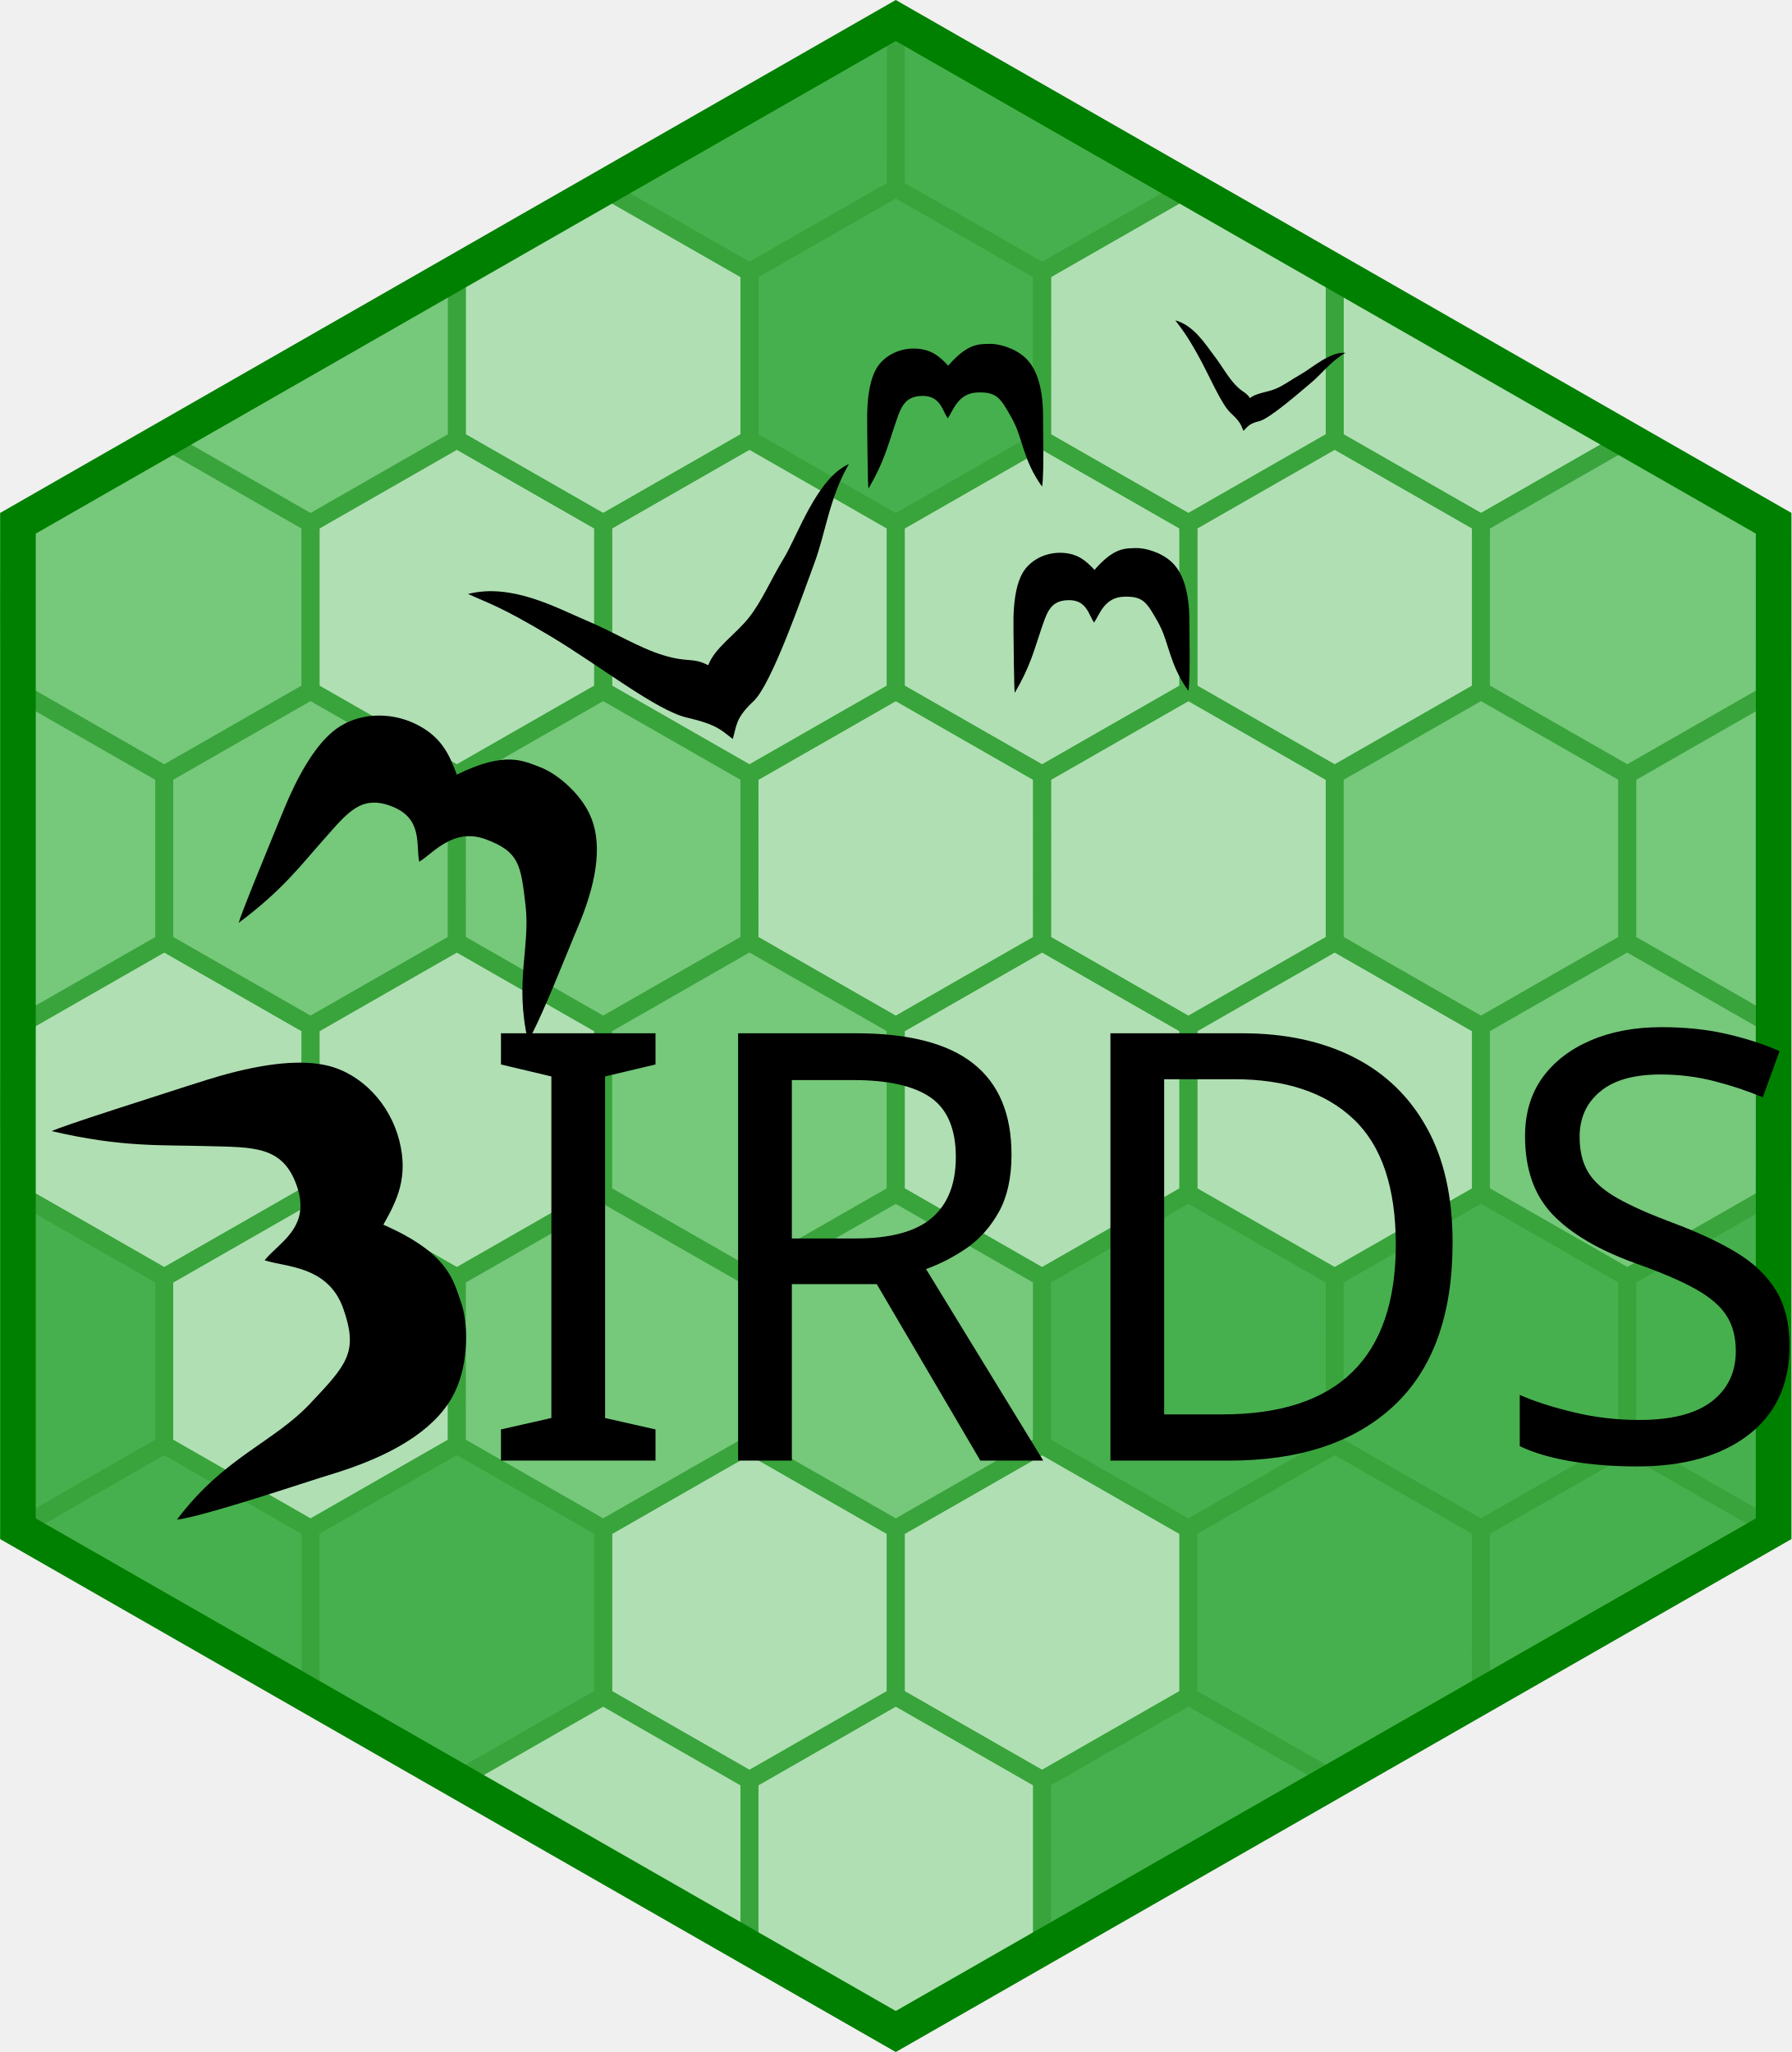
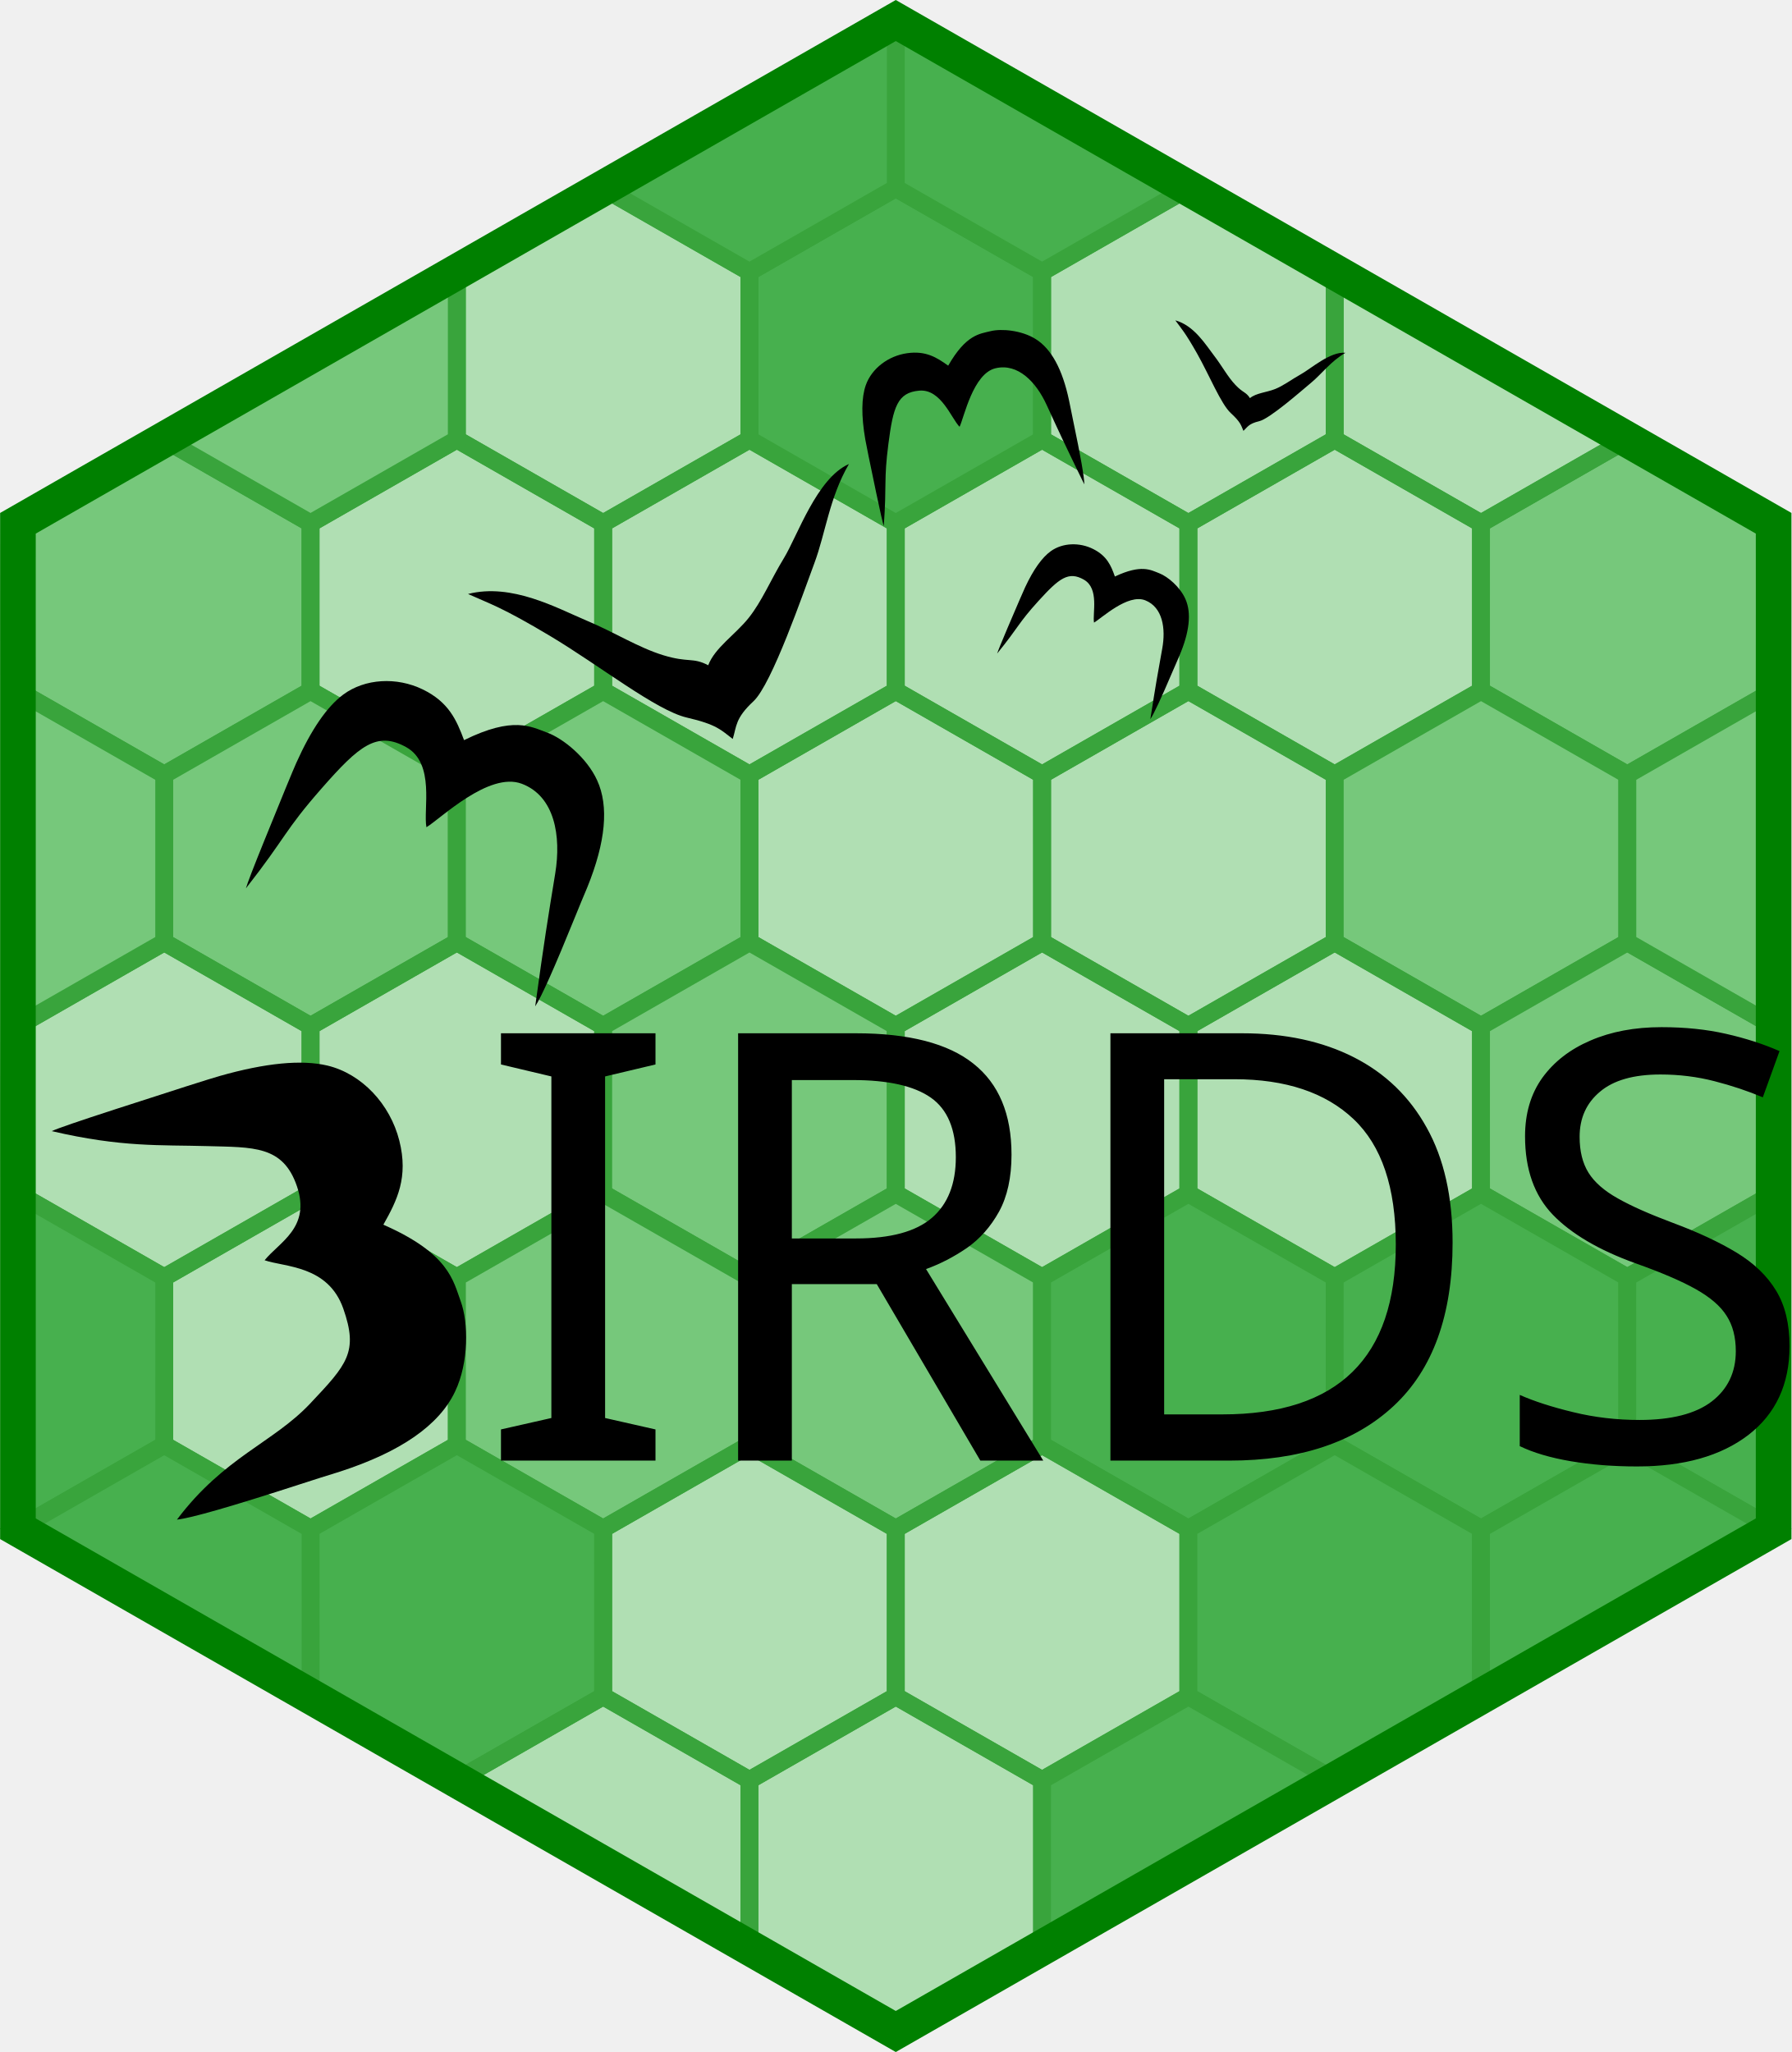
<svg xmlns="http://www.w3.org/2000/svg" width="100.544mm" height="115.174mm" viewBox="0 0 100.544 115.174" version="1.1" id="svg8">
  <defs id="defs2" />
  <g id="layer1" transform="translate(-44.54862,-54.70327)">
    <path id="path9314-2-85-9" d="m 94.821,55.856 -16.422,9.406 -4.106,2.35 -4.105,2.353 -16.422,9.406 -4.106,2.35 -4.105,2.353 -10e-4,4.703 10e-4,4.703 V 112.29 l -10e-4,4.703 10e-4,4.703 v 18.812 l 16.422,9.406 4.105,2.352 4.106,2.351 16.422,9.406 4.105,2.352 4.106,2.351 4.106,-2.351 4.105,-2.352 16.422,-9.406 4.106,-2.351 4.105,-2.352 16.422,-9.406 v -18.812 l 0.002,-4.703 -0.002,-4.703 V 93.479 l 0.002,-4.703 -0.002,-4.703 -4.105,-2.353 -4.106,-2.35 -16.422,-9.406 -4.105,-2.353 -4.106,-2.35 z" style="fill:#ffffff;fill-opacity:1;stroke:none;stroke-width:2;stroke-miterlimit:4;stroke-dasharray:none;stroke-dashoffset:0;stroke-opacity:1" />
    <g id="layer1-8" transform="translate(-19.31496,40.71181)">
      <path style="fill:#6bc471;fill-opacity:0.834;stroke:#008000;stroke-width:6;stroke-miterlimit:4;stroke-dasharray:none;stroke-dashoffset:0;stroke-opacity:1" id="path9314-2" d="m 163.402,71.692 -14.159,24.538 -14.171,24.532 -28.331,0.007 -28.331,-0.007 L 64.239,96.23 50.08,71.692 64.239,47.153 78.41,22.622 l 28.331,-0.007 28.331,0.007 14.171,24.532 z" transform="matrix(0.1449149,-0.083,0.08366665,0.1437602,51.61388,46.61714)" />
      <path style="fill:none;fill-opacity:1;stroke:#008000;stroke-width:6;stroke-miterlimit:4;stroke-dasharray:none;stroke-dashoffset:0;stroke-opacity:1" id="path9314-2-1" d="m 163.402,71.692 -14.159,24.538 -14.171,24.532 -28.331,0.007 -28.331,-0.007 L 64.239,96.23 50.08,71.692 64.239,47.153 78.41,22.622 l 28.331,-0.007 28.331,0.007 14.171,24.532 z" transform="matrix(0.1449149,-0.083,0.08366665,0.1437602,68.03597,46.61714)" />
      <path style="fill:none;fill-opacity:1;stroke:#008000;stroke-width:6;stroke-miterlimit:4;stroke-dasharray:none;stroke-dashoffset:0;stroke-opacity:1" id="path9314-2-4" d="m 163.402,71.692 -14.159,24.538 -14.171,24.532 -28.331,0.007 -28.331,-0.007 L 64.239,96.23 50.08,71.692 64.239,47.153 78.41,22.622 l 28.331,-0.007 28.331,0.007 14.171,24.532 z" transform="matrix(0.1449149,-0.083,0.08366665,0.1437602,84.45805,46.61714)" />
      <path style="fill:none;fill-opacity:1;stroke:#008000;stroke-width:6;stroke-miterlimit:4;stroke-dasharray:none;stroke-dashoffset:0;stroke-opacity:1" id="path9314-2-0" d="m 163.402,71.692 -14.159,24.538 -14.171,24.532 -28.331,0.007 -28.331,-0.007 L 64.239,96.23 50.08,71.692 64.239,47.153 78.41,22.622 l 28.331,-0.007 28.331,0.007 14.171,24.532 z" transform="matrix(0.1449149,-0.083,0.08366665,0.1437602,100.8801,46.61714)" />
      <path style="fill:none;fill-opacity:1;stroke:#008000;stroke-width:6;stroke-miterlimit:4;stroke-dasharray:none;stroke-dashoffset:0;stroke-opacity:1" id="path9314-2-8" d="m 163.402,71.692 -14.159,24.538 -14.171,24.532 -28.331,0.007 -28.331,-0.007 L 64.239,96.23 50.08,71.692 64.239,47.153 78.41,22.622 l 28.331,-0.007 28.331,0.007 14.171,24.532 z" transform="matrix(0.1449149,-0.083,0.08366665,0.1437602,117.3022,46.61714)" />
      <path style="fill:#6bc471;fill-opacity:0.834;stroke:#008000;stroke-width:6;stroke-miterlimit:4;stroke-dasharray:none;stroke-dashoffset:0;stroke-opacity:1" id="path9314-2-7" d="m 163.402,71.692 -14.159,24.538 -14.171,24.532 -28.331,0.007 -28.331,-0.007 L 64.239,96.23 50.08,71.692 64.239,47.153 78.41,22.622 l 28.331,-0.007 28.331,0.007 14.171,24.532 z" transform="matrix(0.1449149,-0.083,0.08366665,0.1437602,133.7243,46.61714)" />
      <path style="fill:#6bc471;fill-opacity:0.834;stroke:#008000;stroke-width:6;stroke-miterlimit:4;stroke-dasharray:none;stroke-dashoffset:0;stroke-opacity:1" id="path9314-2-5" d="m 163.402,71.692 -14.159,24.538 -14.171,24.532 -28.331,0.007 -28.331,-0.007 L 64.239,96.23 50.08,71.692 64.239,47.153 78.41,22.622 l 28.331,-0.007 28.331,0.007 14.171,24.532 z" transform="matrix(0.1449149,-0.083,0.08366665,0.1437602,59.82493,60.72576)" />
      <path style="fill:#6bc471;fill-opacity:0.834;stroke:#008000;stroke-width:6;stroke-miterlimit:4;stroke-dasharray:none;stroke-dashoffset:0;stroke-opacity:1" id="path9314-2-1-3" d="m 163.402,71.692 -14.159,24.538 -14.171,24.532 -28.331,0.007 -28.331,-0.007 L 64.239,96.23 50.08,71.692 64.239,47.153 78.41,22.622 l 28.331,-0.007 28.331,0.007 14.171,24.532 z" transform="matrix(0.1449149,-0.083,0.08366665,0.1437602,76.24702,60.72576)" />
      <path style="fill:none;fill-opacity:1;stroke:#008000;stroke-width:6;stroke-miterlimit:4;stroke-dasharray:none;stroke-dashoffset:0;stroke-opacity:1" id="path9314-2-4-3" d="m 163.402,71.692 -14.159,24.538 -14.171,24.532 -28.331,0.007 -28.331,-0.007 L 64.239,96.23 50.08,71.692 64.239,47.153 78.41,22.622 l 28.331,-0.007 28.331,0.007 14.171,24.532 z" transform="matrix(0.1449149,-0.083,0.08366665,0.1437602,92.6691,60.72576)" />
      <path style="fill:none;fill-opacity:1;stroke:#008000;stroke-width:6;stroke-miterlimit:4;stroke-dasharray:none;stroke-dashoffset:0;stroke-opacity:1" id="path9314-2-0-9" d="m 163.402,71.692 -14.159,24.538 -14.171,24.532 -28.331,0.007 -28.331,-0.007 L 64.239,96.23 50.08,71.692 64.239,47.153 78.41,22.622 l 28.331,-0.007 28.331,0.007 14.171,24.532 z" transform="matrix(0.1449149,-0.083,0.08366665,0.1437602,109.0912,60.72576)" />
      <path style="fill:#6bc471;fill-opacity:0.834;stroke:#008000;stroke-width:6;stroke-miterlimit:4;stroke-dasharray:none;stroke-dashoffset:0;stroke-opacity:1" id="path9314-2-8-9" d="m 163.402,71.692 -14.159,24.538 -14.171,24.532 -28.331,0.007 -28.331,-0.007 L 64.239,96.23 50.08,71.692 64.239,47.153 78.41,22.622 l 28.331,-0.007 28.331,0.007 14.171,24.532 z" transform="matrix(0.1449149,-0.083,0.08366665,0.1437602,125.5133,60.72576)" />
      <path style="fill:none;fill-opacity:1;stroke:#008000;stroke-width:6;stroke-miterlimit:4;stroke-dasharray:none;stroke-dashoffset:0;stroke-opacity:1" id="path9314-2-9" d="m 163.402,71.692 -14.159,24.538 -14.171,24.532 -28.331,0.007 -28.331,-0.007 L 64.239,96.23 50.08,71.692 64.239,47.153 78.41,22.622 l 28.331,-0.007 28.331,0.007 14.171,24.532 z" transform="matrix(0.1449149,-0.083,0.08366665,0.1437602,51.61388,74.83439)" />
      <path style="fill:none;fill-opacity:1;stroke:#008000;stroke-width:6;stroke-miterlimit:4;stroke-dasharray:none;stroke-dashoffset:0;stroke-opacity:1" id="path9314-2-1-35" d="m 163.402,71.692 -14.159,24.538 -14.171,24.532 -28.331,0.007 -28.331,-0.007 L 64.239,96.23 50.08,71.692 64.239,47.153 78.41,22.622 l 28.331,-0.007 28.331,0.007 14.171,24.532 z" transform="matrix(0.1449149,-0.083,0.08366665,0.1437602,68.03596,74.83439)" />
      <path style="fill:#6bc471;fill-opacity:0.834;stroke:#008000;stroke-width:6;stroke-miterlimit:4;stroke-dasharray:none;stroke-dashoffset:0;stroke-opacity:1" id="path9314-2-4-6" d="m 163.402,71.692 -14.159,24.538 -14.171,24.532 -28.331,0.007 -28.331,-0.007 L 64.239,96.23 50.08,71.692 64.239,47.153 78.41,22.622 l 28.331,-0.007 28.331,0.007 14.171,24.532 z" transform="matrix(0.1449149,-0.083,0.08366665,0.1437602,84.45805,74.83439)" />
      <path style="fill:none;fill-opacity:1;stroke:#008000;stroke-width:6;stroke-miterlimit:4;stroke-dasharray:none;stroke-dashoffset:0;stroke-opacity:1" id="path9314-2-0-91" d="m 163.402,71.692 -14.159,24.538 -14.171,24.532 -28.331,0.007 -28.331,-0.007 L 64.239,96.23 50.08,71.692 64.239,47.153 78.41,22.622 l 28.331,-0.007 28.331,0.007 14.171,24.532 z" transform="matrix(0.1449149,-0.083,0.08366665,0.1437602,100.8801,74.83439)" />
      <path style="fill:none;fill-opacity:1;stroke:#008000;stroke-width:6;stroke-miterlimit:4;stroke-dasharray:none;stroke-dashoffset:0;stroke-opacity:1" id="path9314-2-8-6" d="m 163.402,71.692 -14.159,24.538 -14.171,24.532 -28.331,0.007 -28.331,-0.007 L 64.239,96.23 50.08,71.692 64.239,47.153 78.41,22.622 l 28.331,-0.007 28.331,0.007 14.171,24.532 z" transform="matrix(0.1449149,-0.083,0.08366665,0.1437602,117.3022,74.83439)" />
      <path style="fill:#6bc471;fill-opacity:0.834;stroke:#008000;stroke-width:6;stroke-miterlimit:4;stroke-dasharray:none;stroke-dashoffset:0;stroke-opacity:1" id="path9314-2-7-0" d="m 163.402,71.692 -14.159,24.538 -14.171,24.532 -28.331,0.007 -28.331,-0.007 L 64.239,96.23 50.08,71.692 64.239,47.153 78.41,22.622 l 28.331,-0.007 28.331,0.007 14.171,24.532 z" transform="matrix(0.1449149,-0.083,0.08366665,0.1437602,133.7243,74.83439)" />
      <path style="fill:none;fill-opacity:1;stroke:#008000;stroke-width:6;stroke-miterlimit:4;stroke-dasharray:none;stroke-dashoffset:0;stroke-opacity:1" id="path9314-2-46" d="m 163.402,71.692 -14.159,24.538 -14.171,24.532 -28.331,0.007 -28.331,-0.007 L 64.239,96.23 50.08,71.692 64.239,47.153 78.41,22.622 l 28.331,-0.007 28.331,0.007 14.171,24.532 z" transform="matrix(0.1449149,-0.083,0.08366665,0.1437602,59.82493,88.94301)" />
      <path style="fill:#6bc471;fill-opacity:0.834;stroke:#008000;stroke-width:6;stroke-miterlimit:4;stroke-dasharray:none;stroke-dashoffset:0;stroke-opacity:1" id="path9314-2-1-8" d="m 163.402,71.692 -14.159,24.538 -14.171,24.532 -28.331,0.007 -28.331,-0.007 L 64.239,96.23 50.08,71.692 64.239,47.153 78.41,22.622 l 28.331,-0.007 28.331,0.007 14.171,24.532 z" transform="matrix(0.1449149,-0.083,0.08366665,0.1437602,76.24701,88.94301)" />
      <path style="fill:#6bc471;fill-opacity:0.834;stroke:#008000;stroke-width:6;stroke-miterlimit:4;stroke-dasharray:none;stroke-dashoffset:0;stroke-opacity:1" id="path9314-2-4-1" d="m 163.402,71.692 -14.159,24.538 -14.171,24.532 -28.331,0.007 -28.331,-0.007 L 64.239,96.23 50.08,71.692 64.239,47.153 78.41,22.622 l 28.331,-0.007 28.331,0.007 14.171,24.532 z" transform="matrix(0.1449149,-0.083,0.08366665,0.1437602,92.6691,88.94301)" />
      <path style="fill:#1e9a26;fill-opacity:1;stroke:#008000;stroke-width:6;stroke-miterlimit:4;stroke-dasharray:none;stroke-dashoffset:0;stroke-opacity:1" id="path9314-2-0-2" d="m 163.402,71.692 -14.159,24.538 -14.171,24.532 -28.331,0.007 -28.331,-0.007 L 64.239,96.23 50.08,71.692 64.239,47.153 78.41,22.622 l 28.331,-0.007 28.331,0.007 14.171,24.532 z" transform="matrix(0.1449149,-0.083,0.08366665,0.1437602,109.0912,88.94301)" />
      <path style="fill:#1e9a26;fill-opacity:1;stroke:#008000;stroke-width:6;stroke-miterlimit:4;stroke-dasharray:none;stroke-dashoffset:0;stroke-opacity:1" id="path9314-2-8-67" d="m 163.402,71.692 -14.159,24.538 -14.171,24.532 -28.331,0.007 -28.331,-0.007 L 64.239,96.23 50.08,71.692 64.239,47.153 78.41,22.622 l 28.331,-0.007 28.331,0.007 14.171,24.532 z" transform="matrix(0.1449149,-0.083,0.08366665,0.1437602,125.5133,88.94301)" />
      <path style="fill:#1e9a26;fill-opacity:1;stroke:#008000;stroke-width:6;stroke-miterlimit:4;stroke-dasharray:none;stroke-dashoffset:0;stroke-opacity:1" id="path9314-2-1-7" d="m 163.402,71.692 -14.159,24.538 -14.171,24.532 -28.331,0.007 -28.331,-0.007 L 64.239,96.23 50.08,71.692 64.239,47.153 78.41,22.622 l 28.331,-0.007 28.331,0.007 14.171,24.532 z" transform="matrix(0.1449149,-0.083,0.08366665,0.1437602,68.03597,103.0516)" />
      <path style="fill:none;fill-opacity:1;stroke:#008000;stroke-width:6;stroke-miterlimit:4;stroke-dasharray:none;stroke-dashoffset:0;stroke-opacity:1" id="path9314-2-4-4" d="m 163.402,71.692 -14.159,24.538 -14.171,24.532 -28.331,0.007 -28.331,-0.007 L 64.239,96.23 50.08,71.692 64.239,47.153 78.41,22.622 l 28.331,-0.007 28.331,0.007 14.171,24.532 z" transform="matrix(0.1449149,-0.083,0.08366665,0.1437602,84.45806,103.0516)" />
      <path style="fill:none;fill-opacity:1;stroke:#008000;stroke-width:6;stroke-miterlimit:4;stroke-dasharray:none;stroke-dashoffset:0;stroke-opacity:1" id="path9314-2-0-6" d="m 163.402,71.692 -14.159,24.538 -14.171,24.532 -28.331,0.007 -28.331,-0.007 L 64.239,96.23 50.08,71.692 64.239,47.153 78.41,22.622 l 28.331,-0.007 28.331,0.007 14.171,24.532 z" transform="matrix(0.1449149,-0.083,0.08366665,0.1437602,100.8801,103.0516)" />
      <path style="fill:#1e9a26;fill-opacity:1;stroke:#008000;stroke-width:6;stroke-miterlimit:4;stroke-dasharray:none;stroke-dashoffset:0;stroke-opacity:1" id="path9314-2-8-3" d="m 163.402,71.692 -14.159,24.538 -14.171,24.532 -28.331,0.007 -28.331,-0.007 L 64.239,96.23 50.08,71.692 64.239,47.153 78.41,22.622 l 28.331,-0.007 28.331,0.007 14.171,24.532 z" transform="matrix(0.1449149,-0.083,0.08366665,0.1437602,117.3022,103.0516)" />
      <path style="fill:none;fill-opacity:1;stroke:#008000;stroke-width:6;stroke-miterlimit:4;stroke-dasharray:none;stroke-dashoffset:0;stroke-opacity:1" id="path9314-2-1-7-5" d="m 163.402,71.692 -14.159,24.538 -14.171,24.532 -28.331,0.007 -28.331,-0.007 L 64.239,96.23 50.08,71.692 64.239,47.153 78.41,22.622 l 28.331,-0.007 28.331,0.007 14.171,24.532 z" transform="matrix(0.1449149,-0.083,0.08366665,0.1437602,92.66911,117.1603)" />
      <path style="fill:#1e9a26;fill-opacity:1;stroke:#008000;stroke-width:6;stroke-miterlimit:4;stroke-dasharray:none;stroke-dashoffset:0;stroke-opacity:1" id="path9314-2-0-6-1" d="m 163.402,71.692 -14.159,24.538 -14.171,24.532 -28.331,0.007 -28.331,-0.007 L 64.239,96.23 50.08,71.692 64.239,47.153 78.41,22.622 l 28.331,-0.007 28.331,0.007 14.171,24.532 z" transform="matrix(0.1449149,-0.083,0.08366665,0.1437602,92.6691,32.50851)" />
      <path style="fill:none;fill-opacity:1;stroke:#008000;stroke-width:6;stroke-miterlimit:4;stroke-dasharray:none;stroke-dashoffset:0;stroke-opacity:1" id="path9314-2-8-3-3" d="m 163.402,71.692 -14.159,24.538 -14.171,24.532 -28.331,0.007 -28.331,-0.007 L 64.239,96.23 50.08,71.692 64.239,47.153 78.41,22.622 l 28.331,-0.007 28.331,0.007 14.171,24.532 z" transform="matrix(0.1449149,-0.083,0.08366665,0.1437602,109.0912,32.50851)" />
      <path style="fill:#1e9a26;fill-opacity:1;stroke:#008000;stroke-width:1;stroke-miterlimit:4;stroke-dasharray:none;stroke-dashoffset:0;stroke-opacity:1" d="m 130.558,24.55 -4.105,2.352 -4.106,2.35 -4.106,-2.35 -4.105,-2.352 -0.001,-4.703 0.001,-4.703 z" id="path9314-2-1-7-4" />
      <path style="fill:none;fill-opacity:1;stroke:#008000;stroke-width:6;stroke-miterlimit:4;stroke-dasharray:none;stroke-dashoffset:0;stroke-opacity:1" id="path9314-2-7-4-7" d="m 163.402,71.692 -14.159,24.538 -14.171,24.532 -28.331,0.007 -28.331,-0.007 L 64.239,96.23 50.08,71.692 64.239,47.153 78.41,22.622 l 28.331,-0.007 28.331,0.007 14.171,24.532 z" transform="matrix(0.1449149,-0.083,0.08366665,0.1437602,76.24702,32.50851)" />
      <path style="fill:#1e9a26;fill-opacity:1;stroke:#008000;stroke-width:1;stroke-miterlimit:4;stroke-dasharray:none;stroke-dashoffset:0;stroke-opacity:1" d="m 97.714,24.55 4.105,2.352 4.106,2.35 4.106,-2.35 4.105,-2.352 10e-4,-4.703 -10e-4,-4.703 z" id="path9314-2-1-7-4-8" />
      <path style="fill:none;fill-opacity:1;stroke:#008000;stroke-width:1;stroke-miterlimit:4;stroke-dasharray:none;stroke-dashoffset:0;stroke-opacity:1" d="m 155.191,38.658 -4.105,2.352 -4.106,2.35 -4.106,-2.35 -4.105,-2.352 -10e-4,-4.703 10e-4,-4.703 z" id="path9314-2-1-7-4-3" />
      <path style="fill:#6bc471;fill-opacity:0.834;stroke:#008000;stroke-width:1;stroke-miterlimit:4;stroke-dasharray:none;stroke-dashoffset:0;stroke-opacity:1" d="m 73.08,38.658 4.105,2.352 4.106,2.35 4.106,-2.35 4.105,-2.352 10e-4,-4.703 -10e-4,-4.703 z" id="path9314-2-1-7-4-8-3" />
      <path style="fill:#6bc471;fill-opacity:0.834;stroke:#008000;stroke-width:1;stroke-miterlimit:4;stroke-dasharray:none;stroke-dashoffset:0;stroke-opacity:1" d="m 73.08,57.47 0.001,4.703 -0.001,4.703 -4.105,2.352 -4.106,2.35 V 52.767 l 4.106,2.35 z" id="path9314-2-4-4-15-1" />
      <path style="fill:#1e9a26;fill-opacity:1;stroke:#008000;stroke-width:1;stroke-miterlimit:4;stroke-dasharray:none;stroke-dashoffset:0;stroke-opacity:1" d="m 73.08,85.687 0.001,4.703 -0.001,4.703 -4.105,2.352 -4.106,2.35 V 80.984 l 4.106,2.35 z" id="path9314-2-4-4-15-6" />
      <path style="fill:#6bc471;fill-opacity:0.834;stroke:#008000;stroke-width:1;stroke-miterlimit:4;stroke-dasharray:none;stroke-dashoffset:0;stroke-opacity:1" d="m 155.191,57.47 -10e-4,4.703 10e-4,4.703 4.105,2.352 4.106,2.35 v -18.811 l -4.106,2.35 z" id="path9314-2-4-4-15-4-8" />
      <path style="fill:#1e9a26;fill-opacity:1;stroke:#008000;stroke-width:1;stroke-miterlimit:4;stroke-dasharray:none;stroke-dashoffset:0;stroke-opacity:1" d="m 155.191,85.687 -10e-4,4.703 10e-4,4.703 4.105,2.352 4.106,2.35 v -18.811 l -4.106,2.35 z" id="path9314-2-4-4-15-4-5" />
      <path style="fill:#1e9a26;fill-opacity:1;stroke:#008000;stroke-width:1;stroke-miterlimit:4;stroke-dasharray:none;stroke-dashoffset:0;stroke-opacity:1" d="m 163.402,99.796 -4.105,-2.352 -4.106,-2.35 -4.106,2.35 -4.105,2.352 -10e-4,4.703 10e-4,4.703 z" id="path9314-2-1-7-4-8-5-3" />
      <path style="fill:#1e9a26;fill-opacity:1;stroke:#008000;stroke-width:1;stroke-miterlimit:4;stroke-dasharray:none;stroke-dashoffset:0;stroke-opacity:1" d="m 138.769,113.904 -4.105,-2.352 -4.106,-2.35 -4.106,2.35 -4.105,2.352 -0.001,4.703 0.001,4.703 z" id="path9314-2-1-7-4-8-5-3-2" />
      <path style="fill:#1e9a26;fill-opacity:1;stroke:#008000;stroke-width:1;stroke-miterlimit:4;stroke-dasharray:none;stroke-dashoffset:0;stroke-opacity:1" d="m 64.869,99.796 4.105,-2.352 4.106,-2.35 4.106,2.35 4.105,2.352 0.001,4.703 -0.001,4.703 z" id="path9314-2-1-7-4-8-5-8" />
      <path style="fill:none;fill-opacity:1;stroke:#008000;stroke-width:1;stroke-miterlimit:4;stroke-dasharray:none;stroke-dashoffset:0;stroke-opacity:1" d="m 89.503,113.904 4.105,-2.352 4.106,-2.35 4.106,2.35 4.105,2.352 0.001,4.703 -0.001,4.703 z" id="path9314-2-1-7-4-8-5-88" />
      <path style="fill:#6bc471;fill-opacity:0.533;stroke:#008000;stroke-width:2;stroke-miterlimit:4;stroke-dasharray:none;stroke-dashoffset:0;stroke-opacity:1" d="m 114.136,15.144 -16.422,9.406 -4.106,2.35 -4.105,2.353 -16.422,9.406 -4.106,2.35 -4.105,2.353 -10e-4,4.703 10e-4,4.703 v 18.811 l -10e-4,4.703 10e-4,4.703 v 18.812 l 16.422,9.406 4.105,2.352 4.106,2.351 16.422,9.406 4.105,2.352 4.106,2.351 4.106,-2.351 4.105,-2.352 16.422,-9.406 4.106,-2.351 4.105,-2.352 16.422,-9.406 V 80.984 l 0.002,-4.703 -0.002,-4.703 V 52.767 l 0.002,-4.703 -0.002,-4.703 -4.105,-2.353 -4.106,-2.35 -16.422,-9.406 -4.105,-2.353 -4.106,-2.35 z" id="path9314-2-85" />
    </g>
    <text id="text13482-7" y="136.684" x="71.319" style="font-style:normal;font-weight:normal;font-size:20.994px;line-height:1.25;font-family:sans-serif;letter-spacing:0px;word-spacing:0px;fill:#000000;fill-opacity:1;stroke:none;stroke-width:0.525" xml:space="preserve">
      <tspan style="font-style:normal;font-variant:normal;font-weight:normal;font-stretch:normal;font-size:33.59px;font-family:'Berlin Sans FB Demi';-inkscape-font-specification:'Berlin Sans FB Demi';fill:#000000;stroke-width:0.525" y="136.684" x="71.319" id="tspan13480-4">IRDS</tspan>
    </text>
    <path d="m 59.399,125.438 c 0.817,-1.013 2.6,-1.832 1.818,-4.142 -0.782,-2.31 -2.455,-2.191 -5.051,-2.265 -2.597,-0.074 -4.78,0.079 -8.714,-0.841 0.329,-0.153 1.527,-0.565 3.593,-1.235 3.312,-1.075 5.252,-1.694 5.82,-1.855 2.585,-0.736 4.604,-0.932 6.058,-0.589 1.93,0.464 3.519,2.161 4.037,4.216 0.518,2.055 -0.121,3.342 -0.897,4.716 3.694,1.622 3.918,3.138 4.345,4.309 0.427,1.171 0.465,3.416 -0.322,5.06 -0.892,1.885 -3.046,3.382 -6.462,4.491 -0.796,0.245 -1.401,0.437 -2.232,0.707 -3.832,1.244 -6.136,1.906 -6.913,1.986 2.659,-3.529 5.389,-4.302 7.473,-6.511 2.084,-2.209 2.718,-2.894 1.863,-5.331 -0.856,-2.437 -3.286,-2.325 -4.415,-2.715 z" style="font-style:normal;font-variant:normal;font-weight:normal;font-stretch:normal;font-size:10.583px;line-height:125%;font-family:'Berlin Sans FB Demi';-inkscape-font-specification:'Berlin Sans FB Demi';letter-spacing:0px;word-spacing:0px;fill:#000000;fill-opacity:1;stroke:none;stroke-width:0.838px;stroke-linecap:butt;stroke-linejoin:miter;stroke-opacity:1" id="path4813-2-5" />
-     <path d="m 68.075,103.07 c -0.191,-0.978 0.207,-2.426 -1.532,-3.105 -1.739,-0.679 -2.493,0.359 -3.815,1.844 -1.322,1.485 -2.308,2.84 -4.784,4.691 0.073,-0.268 0.421,-1.173 1.046,-2.714 1.001,-2.47 1.594,-3.911 1.779,-4.323 0.842,-1.877 1.721,-3.157 2.638,-3.84 1.222,-0.902 2.999,-0.998 4.458,-0.289 1.46,0.709 1.898,1.717 2.321,2.848 2.77,-1.366 3.768,-0.75 4.664,-0.423 0.896,0.326 2.23,1.41 2.806,2.68 0.665,1.451 0.481,3.45 -0.551,5.998 -0.248,0.587 -0.434,1.036 -0.685,1.656 -1.158,2.857 -1.905,4.534 -2.241,5.029 -0.758,-3.295 0.133,-5.276 -0.134,-7.584 -0.268,-2.309 -0.357,-3.018 -2.206,-3.717 -1.849,-0.699 -2.981,0.78 -3.765,1.25 z" style="font-style:normal;font-variant:normal;font-weight:normal;font-stretch:normal;font-size:10.583px;line-height:125%;font-family:'Berlin Sans FB Demi';-inkscape-font-specification:'Berlin Sans FB Demi';letter-spacing:0px;word-spacing:0px;fill:#000000;fill-opacity:1;stroke:none;stroke-width:0.642px;stroke-linecap:butt;stroke-linejoin:miter;stroke-opacity:1" id="path4813-2-2" />
-     <path d="m 105.947,89.649 c -0.309,-0.46 -0.417,-1.287 -1.454,-1.26 -1.037,0.027 -1.199,0.722 -1.556,1.767 -0.357,1.046 -0.569,1.952 -1.438,3.435 -0.021,-0.153 -0.037,-0.691 -0.05,-1.615 -0.02,-1.481 -0.028,-2.347 -0.022,-2.598 0.026,-1.143 0.2,-1.988 0.523,-2.536 0.431,-0.726 1.32,-1.158 2.221,-1.11 0.9,0.048 1.343,0.47 1.803,0.957 1.124,-1.297 1.768,-1.197 2.297,-1.223 0.529,-0.026 1.446,0.241 2.015,0.767 0.654,0.599 0.991,1.663 1.012,3.19 -3.9e-4,0.354 10e-4,0.624 0.007,0.996 0.024,1.713 0.003,2.733 -0.063,3.059 -1.099,-1.524 -1.07,-2.731 -1.705,-3.855 -0.635,-1.125 -0.834,-1.469 -1.932,-1.427 -1.098,0.041 -1.358,1.043 -1.658,1.452 z" style="font-style:normal;font-variant:normal;font-weight:normal;font-stretch:normal;font-size:10.583px;line-height:125%;font-family:'Berlin Sans FB Demi';-inkscape-font-specification:'Berlin Sans FB Demi';letter-spacing:0px;word-spacing:0px;fill:#000000;fill-opacity:1;stroke:none;stroke-width:0.357px;stroke-linecap:butt;stroke-linejoin:miter;stroke-opacity:1" id="path4813-2-2-5-3" />
-     <path d="m 97.736,78.186 c -0.309,-0.46 -0.417,-1.287 -1.454,-1.26 -1.037,0.027 -1.199,0.722 -1.556,1.767 -0.357,1.046 -0.569,1.952 -1.438,3.435 -0.021,-0.153 -0.037,-0.691 -0.05,-1.615 -0.02,-1.481 -0.028,-2.347 -0.022,-2.598 0.026,-1.143 0.2,-1.988 0.523,-2.536 0.431,-0.726 1.32,-1.158 2.221,-1.11 0.9,0.048 1.343,0.47 1.803,0.957 1.124,-1.297 1.768,-1.197 2.297,-1.223 0.529,-0.026 1.446,0.241 2.015,0.767 0.654,0.599 0.991,1.663 1.012,3.19 -4e-4,0.354 10e-4,0.624 0.007,0.996 0.024,1.713 0.003,2.733 -0.063,3.059 -1.099,-1.524 -1.07,-2.731 -1.705,-3.855 -0.635,-1.125 -0.834,-1.469 -1.932,-1.427 -1.098,0.041 -1.358,1.043 -1.658,1.452 z" style="font-style:normal;font-variant:normal;font-weight:normal;font-stretch:normal;font-size:10.583px;line-height:125%;font-family:'Berlin Sans FB Demi';-inkscape-font-specification:'Berlin Sans FB Demi';letter-spacing:0px;word-spacing:0px;fill:#000000;fill-opacity:1;stroke:none;stroke-width:0.357px;stroke-linecap:butt;stroke-linejoin:miter;stroke-opacity:1" id="path4813-2-2-5-3-9" />
+     <path d="m 22.051,91.283 c -0.191,-0.978 0.207,-2.426 -1.532,-3.105 -1.739,-0.679 -2.493,0.359 -3.815,1.844 -1.322,1.485 -2.308,2.84 -4.784,4.691 0.073,-0.268 0.421,-1.173 1.046,-2.714 1.001,-2.47 1.594,-3.911 1.779,-4.323 0.842,-1.877 1.721,-3.157 2.638,-3.84 1.222,-0.902 2.999,-0.998 4.458,-0.289 1.46,0.709 1.898,1.717 2.321,2.848 2.77,-1.366 3.768,-0.75 4.664,-0.423 0.896,0.326 2.23,1.41 2.806,2.68 0.665,1.451 0.481,3.45 -0.551,5.998 -0.248,0.587 -0.434,1.036 -0.685,1.656 -1.158,2.857 -1.905,4.534 -2.241,5.029 -0.758,-3.295 0.133,-5.276 -0.134,-7.584 -0.268,-2.309 -0.357,-3.018 -2.206,-3.717 -1.849,-0.699 -2.981,0.78 -3.765,1.25 z" style="font-style:normal;font-variant:normal;font-weight:normal;font-stretch:normal;font-size:10.583px;line-height:125%;font-family:'Berlin Sans FB Demi';-inkscape-font-specification:'Berlin Sans FB Demi';letter-spacing:0px;word-spacing:0px;fill:#000000;fill-opacity:1;stroke:none;stroke-width:0.642px;stroke-linecap:butt;stroke-linejoin:miter;stroke-opacity:1" id="path4813-2-2" />
    <path d="m 85.67,96.179 c -0.65,-0.493 -0.871,-0.806 -2.578,-1.201 -1.707,-0.395 -4.888,-2.915 -7.654,-4.569 -2.766,-1.654 -3.395,-1.81 -4.623,-2.367 2.455,-0.628 4.998,0.796 6.63,1.483 1.632,0.686 2.93,1.528 4.339,1.958 1.41,0.43 1.636,0.101 2.511,0.56 0.373,-0.986 1.521,-1.718 2.27,-2.658 0.749,-0.94 1.231,-2.13 1.983,-3.364 0.752,-1.234 1.847,-4.486 3.644,-5.273 -1.096,1.881 -1.314,3.889 -1.938,5.56 -0.624,1.671 -2.385,6.793 -3.419,7.755 -1.034,0.962 -0.942,1.403 -1.164,2.117 z" style="font-style:normal;font-variant:normal;font-weight:normal;font-stretch:normal;font-size:10.583px;line-height:125%;font-family:'Berlin Sans FB Demi';-inkscape-font-specification:'Berlin Sans FB Demi';letter-spacing:0px;word-spacing:0px;fill:#000000;fill-opacity:1;stroke:none;stroke-width:0.525px;stroke-linecap:butt;stroke-linejoin:miter;stroke-opacity:1" id="path4813-2-2-5-1" />
    <path d="m 114.332,78.888 c -0.138,-0.323 -0.154,-0.487 -0.708,-0.998 -0.554,-0.511 -1.207,-2.13 -1.889,-3.337 -0.682,-1.207 -0.884,-1.399 -1.225,-1.869 1.051,0.288 1.699,1.361 2.163,1.965 0.464,0.604 0.77,1.195 1.206,1.656 0.435,0.461 0.59,0.386 0.819,0.744 0.349,-0.289 0.934,-0.319 1.414,-0.511 0.48,-0.192 0.914,-0.534 1.457,-0.836 0.544,-0.301 1.645,-1.284 2.485,-1.196 -0.81,0.47 -1.319,1.174 -1.908,1.666 -0.589,0.492 -2.337,2.032 -2.929,2.172 -0.591,0.14 -0.651,0.324 -0.886,0.544 z" style="font-style:normal;font-variant:normal;font-weight:normal;font-stretch:normal;font-size:10.583px;line-height:125%;font-family:'Berlin Sans FB Demi';-inkscape-font-specification:'Berlin Sans FB Demi';letter-spacing:0px;word-spacing:0px;fill:#000000;fill-opacity:1;stroke:none;stroke-width:0.226px;stroke-linecap:butt;stroke-linejoin:miter;stroke-opacity:1" id="path4813-2-2-5-1-9" />
+     <path d="m 29.021,75.515 c -0.191,-0.978 0.505,-3.583 -1.135,-4.494 -1.64,-0.911 -2.625,-0.572 -4.741,1.839 -2.116,2.411 -1.977,3.175 -4.255,6.085 0.073,-0.268 0.421,-1.173 1.046,-2.714 1.001,-2.47 1.594,-3.911 1.779,-4.323 0.842,-1.877 1.721,-3.157 2.638,-3.84 1.222,-0.902 2.999,-0.998 4.458,-0.289 1.46,0.709 1.898,1.717 2.321,2.848 2.77,-1.366 3.768,-0.75 4.664,-0.423 0.896,0.326 2.23,1.41 2.806,2.68 0.665,1.451 0.481,3.45 -0.551,5.998 -0.248,0.587 -0.434,1.036 -0.685,1.656 -1.158,2.857 -1.905,4.534 -2.241,5.029 0.499,-3.626 0.714,-4.957 1.123,-7.452 0.345,-2.108 -0.026,-4.341 -1.875,-5.04 -1.849,-0.699 -4.568,1.971 -5.353,2.44 z" style="font-style:normal;font-variant:normal;font-weight:normal;font-stretch:normal;font-size:10.583px;line-height:125%;font-family:'Berlin Sans FB Demi';-inkscape-font-specification:'Berlin Sans FB Demi';letter-spacing:0px;word-spacing:0px;fill:#000000;fill-opacity:1;stroke:none;stroke-width:0.642px;stroke-linecap:butt;stroke-linejoin:miter;stroke-opacity:1" id="path4813-2-2-1" />
+     <path d="m 68.481,101.134 c -0.191,-0.978 0.505,-3.583 -1.135,-4.494 -1.64,-0.911 -2.625,-0.104 -4.741,2.307 -2.116,2.411 -1.977,2.707 -4.255,5.617 0.073,-0.268 0.421,-1.173 1.046,-2.714 1.001,-2.47 1.594,-3.911 1.779,-4.323 0.842,-1.877 1.721,-3.157 2.638,-3.84 1.222,-0.902 2.999,-0.998 4.458,-0.289 1.46,0.709 1.898,1.717 2.321,2.848 2.77,-1.366 3.768,-0.75 4.664,-0.423 0.896,0.326 2.23,1.41 2.806,2.68 0.665,1.451 0.481,3.45 -0.551,5.998 -0.248,0.587 -0.434,1.036 -0.685,1.656 -1.158,2.857 -1.905,4.534 -2.241,5.029 0.499,-3.626 0.714,-4.957 1.123,-7.452 0.345,-2.108 -0.026,-4.341 -1.875,-5.04 -1.849,-0.699 -4.568,1.971 -5.353,2.44 z" style="font-style:normal;font-variant:normal;font-weight:normal;font-stretch:normal;font-size:10.583px;line-height:125%;font-family:'Berlin Sans FB Demi';-inkscape-font-specification:'Berlin Sans FB Demi';letter-spacing:0px;word-spacing:0px;fill:#000000;fill-opacity:1;stroke:none;stroke-width:0.642px;stroke-linecap:butt;stroke-linejoin:miter;stroke-opacity:1" id="path4813-2-2-1-4" />
+     <path d="m 98.402,78.658 c -0.462,-0.462 -1.036,-2.133 -2.261,-2.029 -1.225,0.105 -1.465,0.904 -1.734,2.989 -0.269,2.085 -0.085,2.196 -0.259,4.611 -0.059,-0.172 -0.2,-0.792 -0.424,-1.858 -0.359,-1.71 -0.564,-2.71 -0.614,-3.002 -0.229,-1.329 -0.219,-2.346 0.03,-3.053 0.335,-0.938 1.266,-1.64 2.319,-1.788 1.053,-0.149 1.66,0.239 2.304,0.699 1.006,-1.756 1.774,-1.786 2.381,-1.937 0.607,-0.151 1.729,-0.049 2.507,0.431 0.892,0.545 1.524,1.7 1.895,3.463 0.08,0.41 0.143,0.722 0.234,1.151 0.416,1.978 0.623,3.162 0.621,3.554 -1.055,-2.154 -1.425,-2.957 -2.116,-4.463 -0.583,-1.272 -1.602,-2.351 -2.864,-2.054 -1.261,0.297 -1.763,2.743 -2.018,3.285 z" style="font-style:normal;font-variant:normal;font-weight:normal;font-stretch:normal;font-size:10.583px;line-height:125%;font-family:'Berlin Sans FB Demi';-inkscape-font-specification:'Berlin Sans FB Demi';letter-spacing:0px;word-spacing:0px;fill:#000000;fill-opacity:1;stroke:none;stroke-width:0.421px;stroke-linecap:butt;stroke-linejoin:miter;stroke-opacity:1" id="path4813-2-2-1-7" />
+     <path d="m 105.947,89.649 c -0.093,-0.523 0.303,-1.906 -0.563,-2.407 -0.866,-0.501 -1.399,-0.08 -2.55,1.186 -1.151,1.266 -1.08,1.425 -2.322,2.956 0.041,-0.142 0.236,-0.621 0.583,-1.437 0.557,-1.308 0.887,-2.071 0.989,-2.289 0.466,-0.993 0.947,-1.667 1.443,-2.023 0.66,-0.47 1.609,-0.504 2.38,-0.113 0.772,0.391 0.996,0.933 1.211,1.54 1.49,-0.703 2.016,-0.365 2.491,-0.182 0.475,0.182 1.176,0.773 1.472,1.456 0.341,0.78 0.225,1.844 -0.35,3.193 -0.138,0.311 -0.241,0.548 -0.381,0.877 -0.644,1.513 -1.058,2.4 -1.242,2.661 0.3,-1.929 0.427,-2.637 0.668,-3.964 0.204,-1.121 0.027,-2.315 -0.953,-2.705 -0.98,-0.39 -2.455,1.008 -2.877,1.251 z" style="font-style:normal;font-variant:normal;font-weight:normal;font-stretch:normal;font-size:10.583px;line-height:125%;font-family:'Berlin Sans FB Demi';-inkscape-font-specification:'Berlin Sans FB Demi';letter-spacing:0px;word-spacing:0px;fill:#000000;fill-opacity:1;stroke:none;stroke-width:0.342px;stroke-linecap:butt;stroke-linejoin:miter;stroke-opacity:1" id="path4813-2-2-1-7-0" />
  </g>
</svg>
